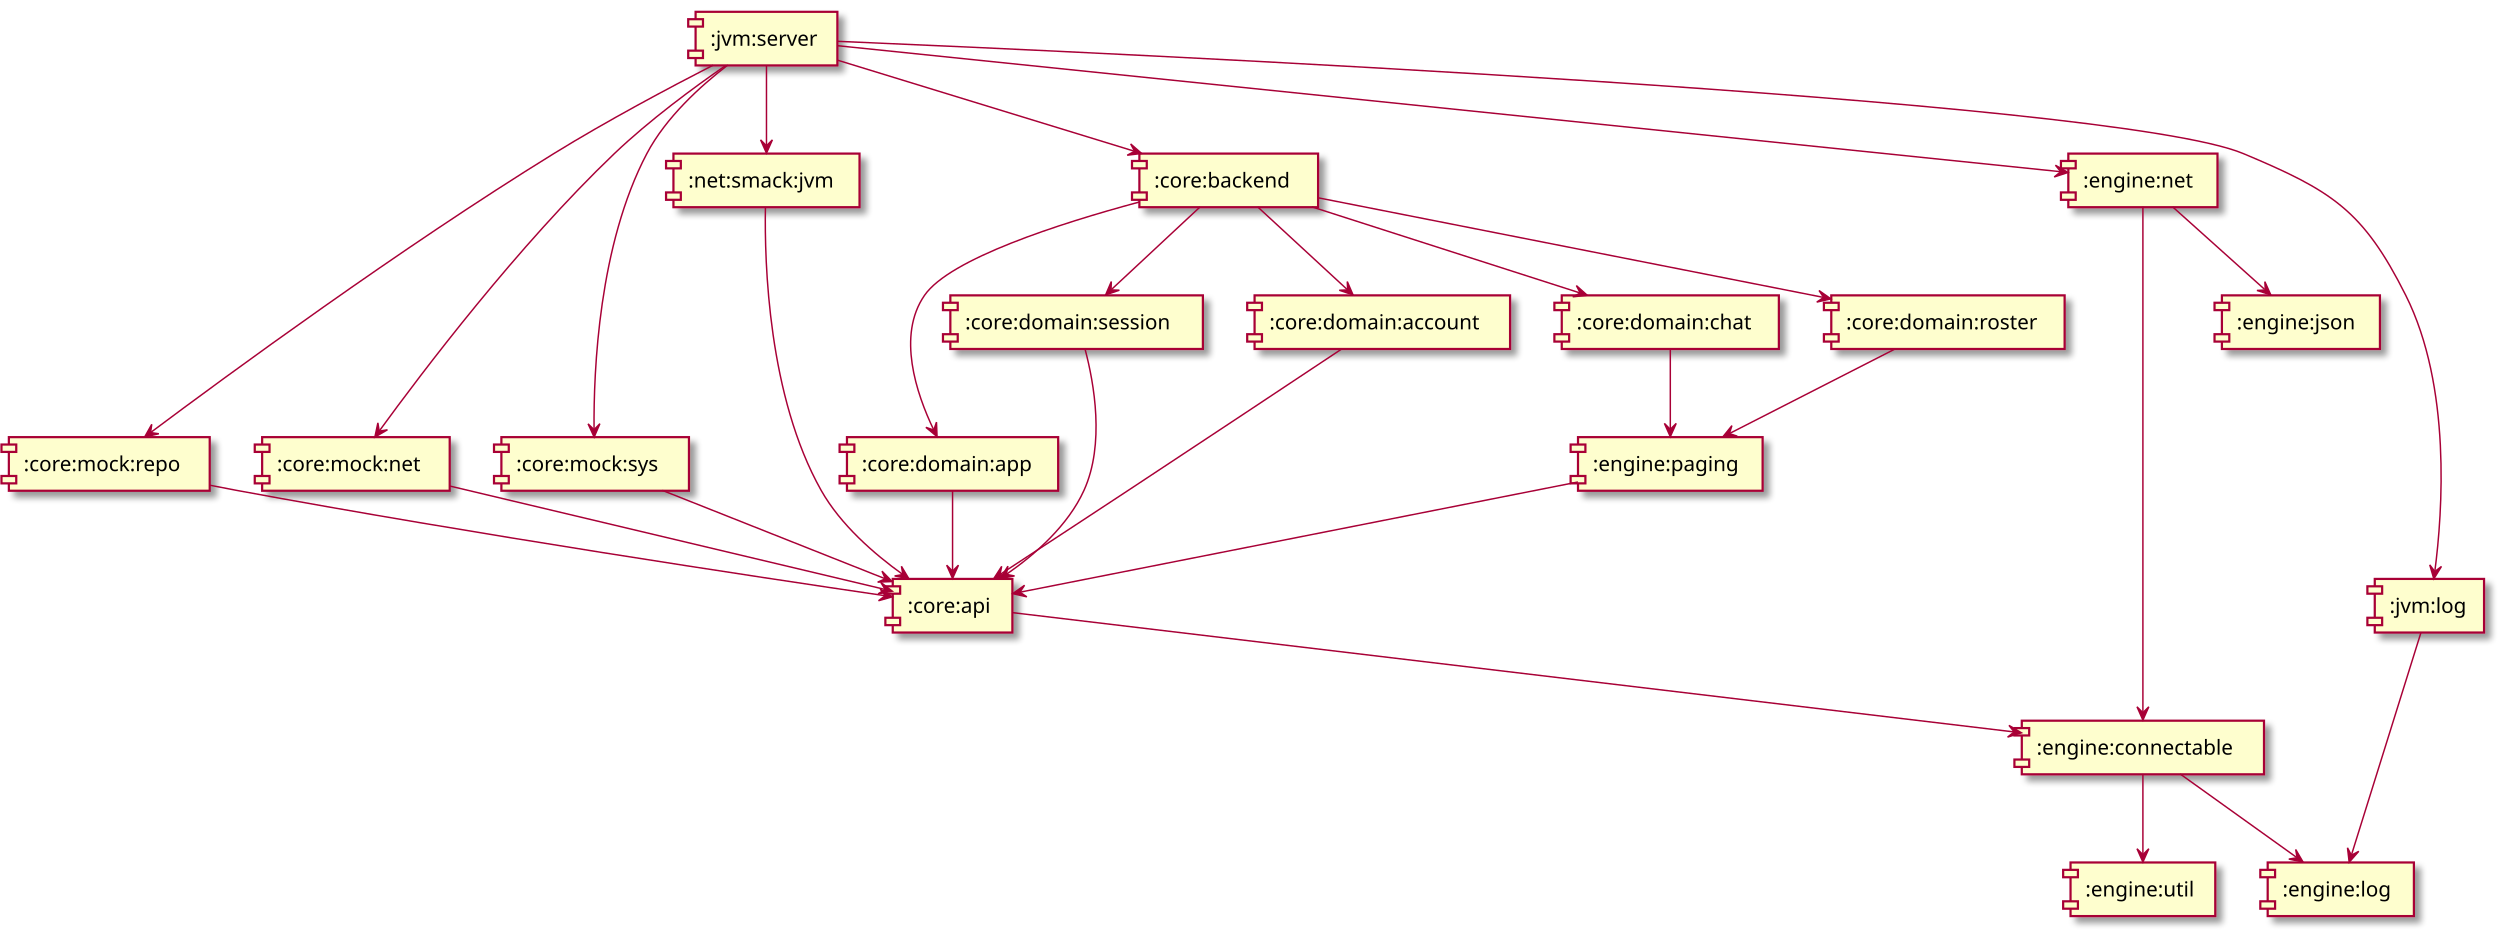
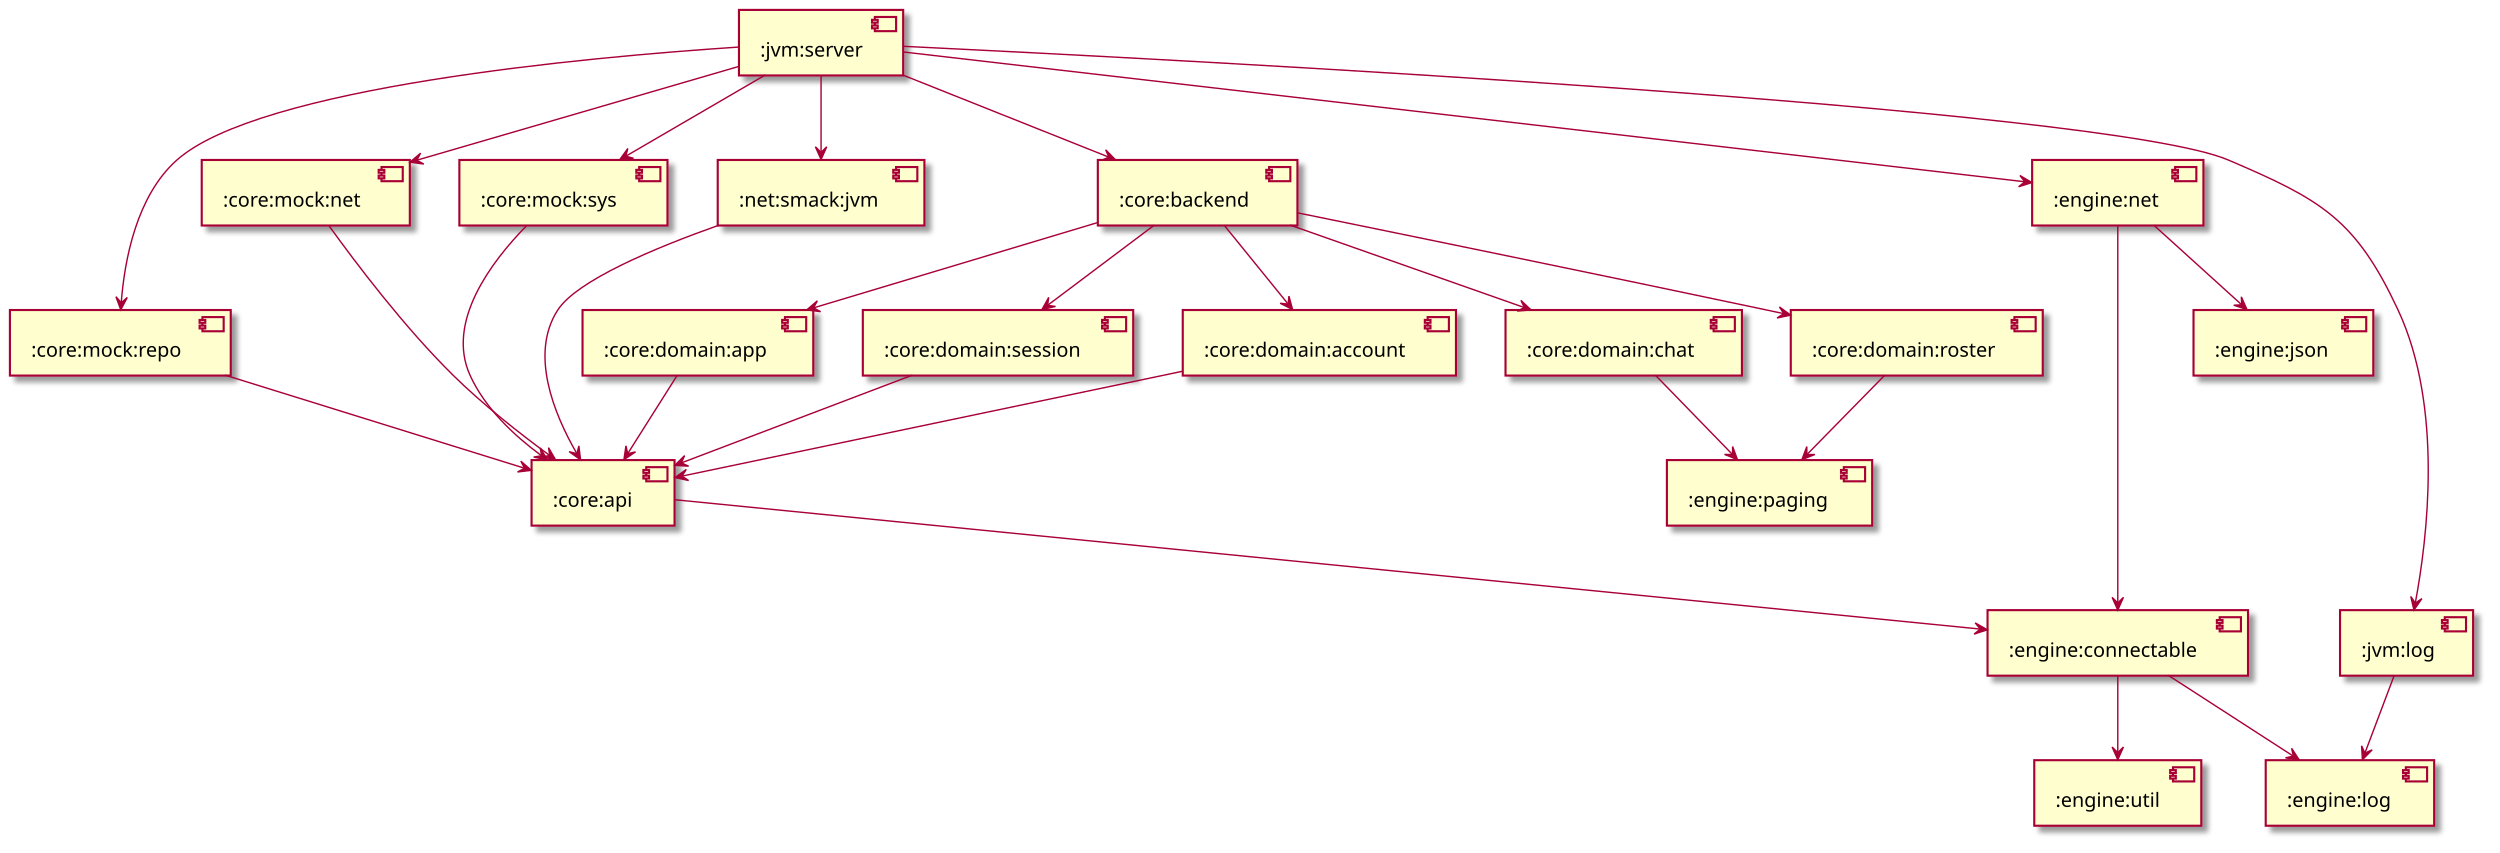
- <svg xmlns="http://www.w3.org/2000/svg" contentScriptType="application/ecmascript" contentStyleType="text/css" height="788.75px" preserveAspectRatio="none" style="width:2116px;height:788px;" version="1.1" viewBox="0 0 2116 788" width="2116.25px" zoomAndPan="magnify">
+ <svg xmlns="http://www.w3.org/2000/svg" contentScriptType="application/ecmascript" contentStyleType="text/css" height="602px" preserveAspectRatio="none" style="width:1766px;height:602px;" version="1.1" viewBox="0 0 1766 602" width="1766px" zoomAndPan="magnify">
  <defs>
-     <filter height="300%" id="fsig1dsdsa4xk" width="300%" x="-1" y="-1">
-       <feGaussianBlur result="blurOut" stdDeviation="2.5" />
+     <filter height="300%" id="f14r1qi95xvnui" width="300%" x="-1" y="-1">
+       <feGaussianBlur result="blurOut" stdDeviation="2.0" />
      <feColorMatrix in="blurOut" result="blurOut2" type="matrix" values="0 0 0 0 0 0 0 0 0 0 0 0 0 0 0 0 0 0 .4 0" />
-       <feOffset dx="5.0" dy="5.0" in="blurOut2" result="blurOut3" />
+       <feOffset dx="4.0" dy="4.0" in="blurOut2" result="blurOut3" />
      <feBlend in="SourceGraphic" in2="blurOut3" mode="normal" />
    </filter>
  </defs>
  <g>
-     <rect fill="#FEFECE" filter="url(#fsig1dsdsa4xk)" height="45.371" style="stroke: #A80036; stroke-width: 1.875;" width="170" x="7.5" y="370" />
-     <rect fill="#FEFECE" height="6.25" style="stroke: #A80036; stroke-width: 1.875;" width="12.5" x="1.25" y="376.25" />
-     <rect fill="#FEFECE" height="6.25" style="stroke: #A80036; stroke-width: 1.875;" width="12.5" x="1.25" y="402.871" />
-     <text fill="#000000" font-family="sans-serif" font-size="17.5" lengthAdjust="spacingAndGlyphs" textLength="145" x="20" y="398.744">:core:mock:repo</text>
-     <rect fill="#FEFECE" filter="url(#fsig1dsdsa4xk)" height="45.371" style="stroke: #A80036; stroke-width: 1.875;" width="101.25" x="755.625" y="490" />
-     <rect fill="#FEFECE" height="6.25" style="stroke: #A80036; stroke-width: 1.875;" width="12.5" x="749.375" y="496.25" />
-     <rect fill="#FEFECE" height="6.25" style="stroke: #A80036; stroke-width: 1.875;" width="12.5" x="749.375" y="522.871" />
-     <text fill="#000000" font-family="sans-serif" font-size="17.5" lengthAdjust="spacingAndGlyphs" textLength="76.25" x="768.125" y="518.744">:core:api</text>
-     <rect fill="#FEFECE" filter="url(#fsig1dsdsa4xk)" height="45.371" style="stroke: #A80036; stroke-width: 1.875;" width="158.75" x="221.875" y="370" />
-     <rect fill="#FEFECE" height="6.25" style="stroke: #A80036; stroke-width: 1.875;" width="12.5" x="215.625" y="376.25" />
-     <rect fill="#FEFECE" height="6.25" style="stroke: #A80036; stroke-width: 1.875;" width="12.5" x="215.625" y="402.871" />
-     <text fill="#000000" font-family="sans-serif" font-size="17.5" lengthAdjust="spacingAndGlyphs" textLength="133.75" x="234.375" y="398.744">:core:mock:net</text>
-     <rect fill="#FEFECE" filter="url(#fsig1dsdsa4xk)" height="45.371" style="stroke: #A80036; stroke-width: 1.875;" width="158.75" x="424.375" y="370" />
-     <rect fill="#FEFECE" height="6.25" style="stroke: #A80036; stroke-width: 1.875;" width="12.5" x="418.125" y="376.25" />
-     <rect fill="#FEFECE" height="6.25" style="stroke: #A80036; stroke-width: 1.875;" width="12.5" x="418.125" y="402.871" />
-     <text fill="#000000" font-family="sans-serif" font-size="17.5" lengthAdjust="spacingAndGlyphs" textLength="133.75" x="436.875" y="398.744">:core:mock:sys</text>
-     <rect fill="#FEFECE" filter="url(#fsig1dsdsa4xk)" height="45.371" style="stroke: #A80036; stroke-width: 1.875;" width="157.5" x="570" y="130" />
-     <rect fill="#FEFECE" height="6.25" style="stroke: #A80036; stroke-width: 1.875;" width="12.5" x="563.75" y="136.25" />
-     <rect fill="#FEFECE" height="6.25" style="stroke: #A80036; stroke-width: 1.875;" width="12.5" x="563.75" y="162.871" />
-     <text fill="#000000" font-family="sans-serif" font-size="17.5" lengthAdjust="spacingAndGlyphs" textLength="132.5" x="582.5" y="158.744">:net:smack:jvm</text>
-     <rect fill="#FEFECE" filter="url(#fsig1dsdsa4xk)" height="45.371" style="stroke: #A80036; stroke-width: 1.875;" width="151.25" x="964.375" y="130" />
-     <rect fill="#FEFECE" height="6.25" style="stroke: #A80036; stroke-width: 1.875;" width="12.5" x="958.125" y="136.25" />
-     <rect fill="#FEFECE" height="6.25" style="stroke: #A80036; stroke-width: 1.875;" width="12.5" x="958.125" y="162.871" />
-     <text fill="#000000" font-family="sans-serif" font-size="17.5" lengthAdjust="spacingAndGlyphs" textLength="126.25" x="976.875" y="158.744">:core:backend</text>
-     <rect fill="#FEFECE" filter="url(#fsig1dsdsa4xk)" height="45.371" style="stroke: #A80036; stroke-width: 1.875;" width="178.75" x="716.875" y="370" />
-     <rect fill="#FEFECE" height="6.25" style="stroke: #A80036; stroke-width: 1.875;" width="12.5" x="710.625" y="376.25" />
-     <rect fill="#FEFECE" height="6.25" style="stroke: #A80036; stroke-width: 1.875;" width="12.5" x="710.625" y="402.871" />
-     <text fill="#000000" font-family="sans-serif" font-size="17.5" lengthAdjust="spacingAndGlyphs" textLength="153.75" x="729.375" y="398.744">:core:domain:app</text>
-     <rect fill="#FEFECE" filter="url(#fsig1dsdsa4xk)" height="45.371" style="stroke: #A80036; stroke-width: 1.875;" width="213.75" x="804.375" y="250" />
-     <rect fill="#FEFECE" height="6.25" style="stroke: #A80036; stroke-width: 1.875;" width="12.5" x="798.125" y="256.25" />
-     <rect fill="#FEFECE" height="6.25" style="stroke: #A80036; stroke-width: 1.875;" width="12.5" x="798.125" y="282.871" />
-     <text fill="#000000" font-family="sans-serif" font-size="17.5" lengthAdjust="spacingAndGlyphs" textLength="188.75" x="816.875" y="278.744">:core:domain:session</text>
-     <rect fill="#FEFECE" filter="url(#fsig1dsdsa4xk)" height="45.371" style="stroke: #A80036; stroke-width: 1.875;" width="216.25" x="1061.875" y="250" />
-     <rect fill="#FEFECE" height="6.25" style="stroke: #A80036; stroke-width: 1.875;" width="12.5" x="1055.625" y="256.25" />
-     <rect fill="#FEFECE" height="6.25" style="stroke: #A80036; stroke-width: 1.875;" width="12.5" x="1055.625" y="282.871" />
-     <text fill="#000000" font-family="sans-serif" font-size="17.5" lengthAdjust="spacingAndGlyphs" textLength="191.25" x="1074.375" y="278.744">:core:domain:account</text>
-     <rect fill="#FEFECE" filter="url(#fsig1dsdsa4xk)" height="45.371" style="stroke: #A80036; stroke-width: 1.875;" width="183.75" x="1321.875" y="250" />
-     <rect fill="#FEFECE" height="6.25" style="stroke: #A80036; stroke-width: 1.875;" width="12.5" x="1315.625" y="256.25" />
-     <rect fill="#FEFECE" height="6.25" style="stroke: #A80036; stroke-width: 1.875;" width="12.5" x="1315.625" y="282.871" />
-     <text fill="#000000" font-family="sans-serif" font-size="17.5" lengthAdjust="spacingAndGlyphs" textLength="158.75" x="1334.375" y="278.744">:core:domain:chat</text>
-     <rect fill="#FEFECE" filter="url(#fsig1dsdsa4xk)" height="45.371" style="stroke: #A80036; stroke-width: 1.875;" width="197.5" x="1550" y="250" />
-     <rect fill="#FEFECE" height="6.25" style="stroke: #A80036; stroke-width: 1.875;" width="12.5" x="1543.75" y="256.25" />
-     <rect fill="#FEFECE" height="6.25" style="stroke: #A80036; stroke-width: 1.875;" width="12.5" x="1543.75" y="282.871" />
-     <text fill="#000000" font-family="sans-serif" font-size="17.5" lengthAdjust="spacingAndGlyphs" textLength="172.5" x="1562.5" y="278.744">:core:domain:roster</text>
-     <rect fill="#FEFECE" filter="url(#fsig1dsdsa4xk)" height="45.371" style="stroke: #A80036; stroke-width: 1.875;" width="126.25" x="1750.625" y="130" />
-     <rect fill="#FEFECE" height="6.25" style="stroke: #A80036; stroke-width: 1.875;" width="12.5" x="1744.375" y="136.25" />
-     <rect fill="#FEFECE" height="6.25" style="stroke: #A80036; stroke-width: 1.875;" width="12.5" x="1744.375" y="162.871" />
-     <text fill="#000000" font-family="sans-serif" font-size="17.5" lengthAdjust="spacingAndGlyphs" textLength="101.25" x="1763.125" y="158.744">:engine:net</text>
-     <rect fill="#FEFECE" filter="url(#fsig1dsdsa4xk)" height="45.371" style="stroke: #A80036; stroke-width: 1.875;" width="205" x="1711.25" y="610" />
-     <rect fill="#FEFECE" height="6.25" style="stroke: #A80036; stroke-width: 1.875;" width="12.5" x="1705" y="616.25" />
-     <rect fill="#FEFECE" height="6.25" style="stroke: #A80036; stroke-width: 1.875;" width="12.5" x="1705" y="642.871" />
-     <text fill="#000000" font-family="sans-serif" font-size="17.5" lengthAdjust="spacingAndGlyphs" textLength="180" x="1723.75" y="638.744">:engine:connectable</text>
-     <rect fill="#FEFECE" filter="url(#fsig1dsdsa4xk)" height="45.371" style="stroke: #A80036; stroke-width: 1.875;" width="133.75" x="1880.625" y="250" />
-     <rect fill="#FEFECE" height="6.25" style="stroke: #A80036; stroke-width: 1.875;" width="12.5" x="1874.375" y="256.25" />
-     <rect fill="#FEFECE" height="6.25" style="stroke: #A80036; stroke-width: 1.875;" width="12.5" x="1874.375" y="282.871" />
-     <text fill="#000000" font-family="sans-serif" font-size="17.5" lengthAdjust="spacingAndGlyphs" textLength="108.75" x="1893.125" y="278.744">:engine:json</text>
-     <rect fill="#FEFECE" filter="url(#fsig1dsdsa4xk)" height="45.371" style="stroke: #A80036; stroke-width: 1.875;" width="92.5" x="2010" y="490" />
-     <rect fill="#FEFECE" height="6.25" style="stroke: #A80036; stroke-width: 1.875;" width="12.5" x="2003.75" y="496.25" />
-     <rect fill="#FEFECE" height="6.25" style="stroke: #A80036; stroke-width: 1.875;" width="12.5" x="2003.75" y="522.871" />
-     <text fill="#000000" font-family="sans-serif" font-size="17.5" lengthAdjust="spacingAndGlyphs" textLength="67.5" x="2022.5" y="518.744">:jvm:log</text>
-     <rect fill="#FEFECE" filter="url(#fsig1dsdsa4xk)" height="45.371" style="stroke: #A80036; stroke-width: 1.875;" width="123.75" x="1919.375" y="730" />
-     <rect fill="#FEFECE" height="6.25" style="stroke: #A80036; stroke-width: 1.875;" width="12.5" x="1913.125" y="736.25" />
-     <rect fill="#FEFECE" height="6.25" style="stroke: #A80036; stroke-width: 1.875;" width="12.5" x="1913.125" y="762.871" />
-     <text fill="#000000" font-family="sans-serif" font-size="17.5" lengthAdjust="spacingAndGlyphs" textLength="98.75" x="1931.875" y="758.744">:engine:log</text>
-     <rect fill="#FEFECE" filter="url(#fsig1dsdsa4xk)" height="45.371" style="stroke: #A80036; stroke-width: 1.875;" width="122.5" x="1752.5" y="730" />
-     <rect fill="#FEFECE" height="6.25" style="stroke: #A80036; stroke-width: 1.875;" width="12.5" x="1746.25" y="736.25" />
-     <rect fill="#FEFECE" height="6.25" style="stroke: #A80036; stroke-width: 1.875;" width="12.5" x="1746.25" y="762.871" />
-     <text fill="#000000" font-family="sans-serif" font-size="17.5" lengthAdjust="spacingAndGlyphs" textLength="97.5" x="1765" y="758.744">:engine:util</text>
-     <rect fill="#FEFECE" filter="url(#fsig1dsdsa4xk)" height="45.371" style="stroke: #A80036; stroke-width: 1.875;" width="156.25" x="1335.625" y="370" />
-     <rect fill="#FEFECE" height="6.25" style="stroke: #A80036; stroke-width: 1.875;" width="12.5" x="1329.375" y="376.25" />
-     <rect fill="#FEFECE" height="6.25" style="stroke: #A80036; stroke-width: 1.875;" width="12.5" x="1329.375" y="402.871" />
-     <text fill="#000000" font-family="sans-serif" font-size="17.5" lengthAdjust="spacingAndGlyphs" textLength="131.25" x="1348.125" y="398.744">:engine:paging</text>
-     <rect fill="#FEFECE" filter="url(#fsig1dsdsa4xk)" height="45.371" style="stroke: #A80036; stroke-width: 1.875;" width="120" x="588.75" y="10" />
-     <rect fill="#FEFECE" height="6.25" style="stroke: #A80036; stroke-width: 1.875;" width="12.5" x="582.5" y="16.25" />
-     <rect fill="#FEFECE" height="6.25" style="stroke: #A80036; stroke-width: 1.875;" width="12.5" x="582.5" y="42.871" />
-     <text fill="#000000" font-family="sans-serif" font-size="17.5" lengthAdjust="spacingAndGlyphs" textLength="95" x="601.25" y="38.744">:jvm:server</text>
-     <path d="M177.513,410.677 C185.108,412.185 192.688,413.647 200,415 C401.19,452.212 641.465,488.429 749.138,504.227 " fill="none" id=":core:mock:repo-&gt;:core:api" style="stroke: #A80036; stroke-width: 1.25;" />
-     <polygon fill="#A80036" points="755.413,505.147,745.007,498.568,749.229,504.241,743.557,508.463,755.413,505.147" style="stroke: #A80036; stroke-width: 1.25;" />
-     <path d="M380.712,411.382 C483.11,435.714 658.664,477.43 748.939,498.882 " fill="none" id=":core:mock:net-&gt;:core:api" style="stroke: #A80036; stroke-width: 1.25;" />
-     <polygon fill="#A80036" points="755.289,500.39,745.5,492.925,749.208,498.945,743.188,502.654,755.289,500.39" style="stroke: #A80036; stroke-width: 1.25;" />
-     <path d="M560.648,415.071 C614.536,436.448 695.029,468.379 749.024,489.799 " fill="none" id=":core:mock:sys-&gt;:core:api" style="stroke: #A80036; stroke-width: 1.25;" />
-     <polygon fill="#A80036" points="755.146,492.227,746.533,483.431,749.337,489.923,742.845,492.727,755.146,492.227" style="stroke: #A80036; stroke-width: 1.25;" />
-     <path d="M647.861,175.244 C646.997,222.938 650.275,335.564 695,415 C711.399,444.127 739.881,468.84 763.919,486.098 " fill="none" id=":net:smack:jvm-&gt;:core:api" style="stroke: #A80036; stroke-width: 1.25;" />
-     <polygon fill="#A80036" points="769.29,489.884,762.976,479.315,764.182,486.283,757.214,487.488,769.29,489.884" style="stroke: #A80036; stroke-width: 1.25;" />
-     <path d="M964.148,171.026 C896.136,189.353 803.859,219.074 782.5,250 C759.116,283.858 775.459,332.846 790.213,363.665 " fill="none" id=":core:backend-&gt;:core:domain:app" style="stroke: #A80036; stroke-width: 1.25;" />
-     <polygon fill="#A80036" points="793.13,369.576,792.635,357.275,790.364,363.972,783.668,361.701,793.13,369.576" style="stroke: #A80036; stroke-width: 1.25;" />
-     <path d="M1015.783,175.071 C994.519,194.891 963.52,223.782 940.801,244.957 " fill="none" id=":core:backend-&gt;:core:domain:session" style="stroke: #A80036; stroke-width: 1.25;" />
-     <polygon fill="#A80036" points="935.796,249.622,947.435,245.609,940.368,245.361,940.617,238.294,935.796,249.622" style="stroke: #A80036; stroke-width: 1.25;" />
-     <path d="M1064.452,175.071 C1085.923,194.891 1117.222,223.782 1140.162,244.957 " fill="none" id=":core:backend-&gt;:core:domain:account" style="stroke: #A80036; stroke-width: 1.25;" />
-     <polygon fill="#A80036" points="1145.216,249.622,1140.341,238.317,1140.623,245.383,1133.558,245.665,1145.216,249.622" style="stroke: #A80036; stroke-width: 1.25;" />
-     <path d="M1110.3,175.071 C1174.929,195.822 1270.533,226.517 1337.1,247.89 " fill="none" id=":core:backend-&gt;:core:domain:chat" style="stroke: #A80036; stroke-width: 1.25;" />
-     <polygon fill="#A80036" points="1343.449,249.928,1334.266,241.728,1337.498,248.018,1331.209,251.25,1343.449,249.928" style="stroke: #A80036; stroke-width: 1.25;" />
-     <path d="M1115.868,167.456 C1223.581,188.689 1421.268,227.657 1543.223,251.698 " fill="none" id=":core:backend-&gt;:core:domain:roster" style="stroke: #A80036; stroke-width: 1.25;" />
-     <polygon fill="#A80036" points="1549.695,252.974,1539.624,245.892,1543.563,251.765,1537.69,255.704,1549.695,252.974" style="stroke: #A80036; stroke-width: 1.25;" />
-     <path d="M1813.75,175.008 C1813.75,253.406 1813.75,514.506 1813.75,602.93 " fill="none" id=":engine:net-&gt;:engine:connectable" style="stroke: #A80036; stroke-width: 1.25;" />
-     <polygon fill="#A80036" points="1813.75,609.482,1818.75,598.232,1813.75,603.232,1808.75,598.232,1813.75,609.482" style="stroke: #A80036; stroke-width: 1.25;" />
-     <path d="M1838.907,175.071 C1860.998,194.891 1893.199,223.782 1916.801,244.957 " fill="none" id=":engine:net-&gt;:engine:json" style="stroke: #A80036; stroke-width: 1.25;" />
-     <polygon fill="#A80036" points="1922.001,249.622,1916.966,238.388,1917.349,245.448,1910.288,245.831,1922.001,249.622" style="stroke: #A80036; stroke-width: 1.25;" />
-     <path d="M2049.194,535.079 C2035.514,578.855 2005.403,675.21 1990.284,723.589 " fill="none" id=":jvm:log-&gt;:engine:log" style="stroke: #A80036; stroke-width: 1.25;" />
-     <polygon fill="#A80036" points="1988.342,729.807,1996.47,720.56,1990.206,723.841,1986.925,717.577,1988.342,729.807" style="stroke: #A80036; stroke-width: 1.25;" />
-     <path d="M856.903,518.533 C1012.882,537.111 1488.42,593.751 1704.654,619.506 " fill="none" id=":core:api-&gt;:engine:connectable" style="stroke: #A80036; stroke-width: 1.25;" />
-     <polygon fill="#A80036" points="1710.975,620.259,1700.396,613.963,1704.769,619.52,1699.213,623.893,1710.975,620.259" style="stroke: #A80036; stroke-width: 1.25;" />
-     <path d="M1813.75,655.071 C1813.75,674.391 1813.75,702.331 1813.75,723.341 " fill="none" id=":engine:connectable-&gt;:engine:util" style="stroke: #A80036; stroke-width: 1.25;" />
-     <polygon fill="#A80036" points="1813.75,729.622,1818.75,718.372,1813.75,723.372,1808.75,718.372,1813.75,729.622" style="stroke: #A80036; stroke-width: 1.25;" />
-     <path d="M1845.255,655.071 C1873.269,675.14 1914.266,704.512 1943.918,725.754 " fill="none" id=":engine:connectable-&gt;:engine:log" style="stroke: #A80036; stroke-width: 1.25;" />
-     <polygon fill="#A80036" points="1949.316,729.622,1943.083,719.006,1944.236,725.982,1937.259,727.135,1949.316,729.622" style="stroke: #A80036; stroke-width: 1.25;" />
-     <path d="M806.25,415.071 C806.25,434.391 806.25,462.331 806.25,483.341 " fill="none" id=":core:domain:app-&gt;:core:api" style="stroke: #A80036; stroke-width: 1.25;" />
-     <polygon fill="#A80036" points="806.25,489.622,811.25,478.372,806.25,483.372,801.25,478.372,806.25,489.622" style="stroke: #A80036; stroke-width: 1.25;" />
-     <path d="M918.373,295.42 C926.115,324.622 935.187,375.981 917.5,415 C903.995,444.793 876.39,469.075 852.059,485.954 " fill="none" id=":core:domain:session-&gt;:core:api" style="stroke: #A80036; stroke-width: 1.25;" />
-     <polygon fill="#A80036" points="846.602,489.656,858.718,487.478,851.774,486.148,853.104,479.203,846.602,489.656" style="stroke: #A80036; stroke-width: 1.25;" />
-     <path d="M1136.149,295.013 C1093.822,323.145 1019.123,372.735 955,415 C918.351,439.156 876.538,466.548 846.596,486.134 " fill="none" id=":core:domain:account-&gt;:core:api" style="stroke: #A80036; stroke-width: 1.25;" />
-     <polygon fill="#A80036" points="841.147,489.698,853.299,487.724,846.378,486.277,847.825,479.356,841.147,489.698" style="stroke: #A80036; stroke-width: 1.25;" />
-     <path d="M1413.75,295.071 C1413.75,314.391 1413.75,342.331 1413.75,363.341 " fill="none" id=":core:domain:chat-&gt;:engine:paging" style="stroke: #A80036; stroke-width: 1.25;" />
-     <polygon fill="#A80036" points="1413.75,369.622,1418.75,358.372,1413.75,363.372,1408.75,358.372,1413.75,369.622" style="stroke: #A80036; stroke-width: 1.25;" />
-     <path d="M1604.548,295.071 C1564.63,315.455 1505.92,345.435 1464.183,366.747 " fill="none" id=":core:domain:roster-&gt;:engine:paging" style="stroke: #A80036; stroke-width: 1.25;" />
-     <polygon fill="#A80036" points="1458.152,369.827,1470.446,369.163,1463.719,366.984,1465.898,360.257,1458.152,369.827" style="stroke: #A80036; stroke-width: 1.25;" />
-     <path d="M1335.574,407.942 C1211.621,432.427 972.856,479.59 863.493,501.193 " fill="none" id=":engine:paging-&gt;:core:api" style="stroke: #A80036; stroke-width: 1.25;" />
-     <polygon fill="#A80036" points="857.113,502.453,869.119,505.178,863.245,501.242,867.181,495.368,857.113,502.453" style="stroke: #A80036; stroke-width: 1.25;" />
-     <path d="M603.574,55.171 C566.682,74.11 513.515,102.382 468.75,130 C339.195,209.93 193.368,316.827 127.78,365.871 " fill="none" id=":jvm:server-&gt;:core:mock:repo" style="stroke: #A80036; stroke-width: 1.25;" />
-     <polygon fill="#A80036" points="122.441,369.868,134.444,367.129,127.444,366.123,128.45,359.124,122.441,369.868" style="stroke: #A80036; stroke-width: 1.25;" />
-     <path d="M614.267,55.379 C587.325,73.998 549.613,101.736 520,130 C438.433,207.852 357.398,314.807 321.071,364.73 " fill="none" id=":jvm:server-&gt;:core:mock:net" style="stroke: #A80036; stroke-width: 1.25;" />
-     <polygon fill="#A80036" points="317.281,369.956,327.933,363.785,320.95,364.896,319.839,357.913,317.281,369.956" style="stroke: #A80036; stroke-width: 1.25;" />
-     <path d="M616.003,55.043 C593.033,72.694 563.646,99.339 547.5,130 C506.913,207.072 502.379,312.998 502.808,363.475 " fill="none" id=":jvm:server-&gt;:core:mock:sys" style="stroke: #A80036; stroke-width: 1.25;" />
-     <polygon fill="#A80036" points="502.892,369.931,507.744,358.616,502.81,363.681,497.745,358.748,502.892,369.931" style="stroke: #A80036; stroke-width: 1.25;" />
-     <path d="M648.75,55.071 C648.75,74.391 648.75,102.331 648.75,123.341 " fill="none" id=":jvm:server-&gt;:net:smack:jvm" style="stroke: #A80036; stroke-width: 1.25;" />
-     <polygon fill="#A80036" points="648.75,129.622,653.75,118.372,648.75,123.372,643.75,118.372,648.75,129.622" style="stroke: #A80036; stroke-width: 1.25;" />
-     <path d="M709.025,50.987 C776.368,71.642 885.684,105.17 960.107,127.996 " fill="none" id=":jvm:server-&gt;:core:backend" style="stroke: #A80036; stroke-width: 1.25;" />
-     <polygon fill="#A80036" points="966.299,129.895,957.01,121.816,960.324,128.063,954.078,131.377,966.299,129.895" style="stroke: #A80036; stroke-width: 1.25;" />
-     <path d="M708.932,38.699 C906.211,59.02 1532.747,123.555 1743.674,145.282 " fill="none" id=":jvm:server-&gt;:engine:net" style="stroke: #A80036; stroke-width: 1.25;" />
-     <polygon fill="#A80036" points="1750.397,145.974,1739.719,139.848,1744.18,145.334,1738.694,149.795,1750.397,145.974" style="stroke: #A80036; stroke-width: 1.25;" />
-     <path d="M709.007,34.974 C943.591,44.909 1788.31,83.607 1898.75,130 C1973.531,161.414 1999.903,177.488 2036.25,250 C2074.864,327.034 2067.45,432.977 2060.86,483.467 " fill="none" id=":jvm:server-&gt;:jvm:log" style="stroke: #A80036; stroke-width: 1.25;" />
-     <polygon fill="#A80036" points="2059.982,489.924,2066.453,479.451,2060.824,483.731,2056.544,478.103,2059.982,489.924" style="stroke: #A80036; stroke-width: 1.25;" />
+     <rect fill="#FEFECE" filter="url(#f14r1qi95xvnui)" height="46.297" style="stroke: #A80036; stroke-width: 1.5;" width="156" x="7" y="219" />
+     <rect fill="#FEFECE" height="10" style="stroke: #A80036; stroke-width: 1.5;" width="15" x="143" y="224" />
+     <rect fill="#FEFECE" height="2" style="stroke: #A80036; stroke-width: 1.5;" width="4" x="141" y="226" />
+     <rect fill="#FEFECE" height="2" style="stroke: #A80036; stroke-width: 1.5;" width="4" x="141" y="230" />
+     <text fill="#000000" font-family="sans-serif" font-size="14" lengthAdjust="spacingAndGlyphs" textLength="116" x="22" y="251.995">:core:mock:repo</text>
+     <rect fill="#FEFECE" filter="url(#f14r1qi95xvnui)" height="46.297" style="stroke: #A80036; stroke-width: 1.5;" width="101" x="375.5" y="325" />
+     <rect fill="#FEFECE" height="10" style="stroke: #A80036; stroke-width: 1.5;" width="15" x="456.5" y="330" />
+     <rect fill="#FEFECE" height="2" style="stroke: #A80036; stroke-width: 1.5;" width="4" x="454.5" y="332" />
+     <rect fill="#FEFECE" height="2" style="stroke: #A80036; stroke-width: 1.5;" width="4" x="454.5" y="336" />
+     <text fill="#000000" font-family="sans-serif" font-size="14" lengthAdjust="spacingAndGlyphs" textLength="61" x="390.5" y="357.995">:core:api</text>
+     <rect fill="#FEFECE" filter="url(#f14r1qi95xvnui)" height="46.297" style="stroke: #A80036; stroke-width: 1.5;" width="147" x="142.5" y="113" />
+     <rect fill="#FEFECE" height="10" style="stroke: #A80036; stroke-width: 1.5;" width="15" x="269.5" y="118" />
+     <rect fill="#FEFECE" height="2" style="stroke: #A80036; stroke-width: 1.5;" width="4" x="267.5" y="120" />
+     <rect fill="#FEFECE" height="2" style="stroke: #A80036; stroke-width: 1.5;" width="4" x="267.5" y="124" />
+     <text fill="#000000" font-family="sans-serif" font-size="14" lengthAdjust="spacingAndGlyphs" textLength="107" x="157.5" y="145.995">:core:mock:net</text>
+     <rect fill="#FEFECE" filter="url(#f14r1qi95xvnui)" height="46.297" style="stroke: #A80036; stroke-width: 1.5;" width="147" x="324.5" y="113" />
+     <rect fill="#FEFECE" height="10" style="stroke: #A80036; stroke-width: 1.5;" width="15" x="451.5" y="118" />
+     <rect fill="#FEFECE" height="2" style="stroke: #A80036; stroke-width: 1.5;" width="4" x="449.5" y="120" />
+     <rect fill="#FEFECE" height="2" style="stroke: #A80036; stroke-width: 1.5;" width="4" x="449.5" y="124" />
+     <text fill="#000000" font-family="sans-serif" font-size="14" lengthAdjust="spacingAndGlyphs" textLength="107" x="339.5" y="145.995">:core:mock:sys</text>
+     <rect fill="#FEFECE" filter="url(#f14r1qi95xvnui)" height="46.297" style="stroke: #A80036; stroke-width: 1.5;" width="146" x="507" y="113" />
+     <rect fill="#FEFECE" height="10" style="stroke: #A80036; stroke-width: 1.5;" width="15" x="633" y="118" />
+     <rect fill="#FEFECE" height="2" style="stroke: #A80036; stroke-width: 1.5;" width="4" x="631" y="120" />
+     <rect fill="#FEFECE" height="2" style="stroke: #A80036; stroke-width: 1.5;" width="4" x="631" y="124" />
+     <text fill="#000000" font-family="sans-serif" font-size="14" lengthAdjust="spacingAndGlyphs" textLength="106" x="522" y="145.995">:net:smack:jvm</text>
+     <rect fill="#FEFECE" filter="url(#f14r1qi95xvnui)" height="46.297" style="stroke: #A80036; stroke-width: 1.5;" width="141" x="775.5" y="113" />
+     <rect fill="#FEFECE" height="10" style="stroke: #A80036; stroke-width: 1.5;" width="15" x="896.5" y="118" />
+     <rect fill="#FEFECE" height="2" style="stroke: #A80036; stroke-width: 1.5;" width="4" x="894.5" y="120" />
+     <rect fill="#FEFECE" height="2" style="stroke: #A80036; stroke-width: 1.5;" width="4" x="894.5" y="124" />
+     <text fill="#000000" font-family="sans-serif" font-size="14" lengthAdjust="spacingAndGlyphs" textLength="101" x="790.5" y="145.995">:core:backend</text>
+     <rect fill="#FEFECE" filter="url(#f14r1qi95xvnui)" height="46.297" style="stroke: #A80036; stroke-width: 1.5;" width="163" x="411.5" y="219" />
+     <rect fill="#FEFECE" height="10" style="stroke: #A80036; stroke-width: 1.5;" width="15" x="554.5" y="224" />
+     <rect fill="#FEFECE" height="2" style="stroke: #A80036; stroke-width: 1.5;" width="4" x="552.5" y="226" />
+     <rect fill="#FEFECE" height="2" style="stroke: #A80036; stroke-width: 1.5;" width="4" x="552.5" y="230" />
+     <text fill="#000000" font-family="sans-serif" font-size="14" lengthAdjust="spacingAndGlyphs" textLength="123" x="426.5" y="251.995">:core:domain:app</text>
+     <rect fill="#FEFECE" filter="url(#f14r1qi95xvnui)" height="46.297" style="stroke: #A80036; stroke-width: 1.5;" width="191" x="609.5" y="219" />
+     <rect fill="#FEFECE" height="10" style="stroke: #A80036; stroke-width: 1.5;" width="15" x="780.5" y="224" />
+     <rect fill="#FEFECE" height="2" style="stroke: #A80036; stroke-width: 1.5;" width="4" x="778.5" y="226" />
+     <rect fill="#FEFECE" height="2" style="stroke: #A80036; stroke-width: 1.5;" width="4" x="778.5" y="230" />
+     <text fill="#000000" font-family="sans-serif" font-size="14" lengthAdjust="spacingAndGlyphs" textLength="151" x="624.5" y="251.995">:core:domain:session</text>
+     <rect fill="#FEFECE" filter="url(#f14r1qi95xvnui)" height="46.297" style="stroke: #A80036; stroke-width: 1.5;" width="193" x="835.5" y="219" />
+     <rect fill="#FEFECE" height="10" style="stroke: #A80036; stroke-width: 1.5;" width="15" x="1008.5" y="224" />
+     <rect fill="#FEFECE" height="2" style="stroke: #A80036; stroke-width: 1.5;" width="4" x="1006.5" y="226" />
+     <rect fill="#FEFECE" height="2" style="stroke: #A80036; stroke-width: 1.5;" width="4" x="1006.5" y="230" />
+     <text fill="#000000" font-family="sans-serif" font-size="14" lengthAdjust="spacingAndGlyphs" textLength="153" x="850.5" y="251.995">:core:domain:account</text>
+     <rect fill="#FEFECE" filter="url(#f14r1qi95xvnui)" height="46.297" style="stroke: #A80036; stroke-width: 1.5;" width="167" x="1063.5" y="219" />
+     <rect fill="#FEFECE" height="10" style="stroke: #A80036; stroke-width: 1.5;" width="15" x="1210.5" y="224" />
+     <rect fill="#FEFECE" height="2" style="stroke: #A80036; stroke-width: 1.5;" width="4" x="1208.5" y="226" />
+     <rect fill="#FEFECE" height="2" style="stroke: #A80036; stroke-width: 1.5;" width="4" x="1208.5" y="230" />
+     <text fill="#000000" font-family="sans-serif" font-size="14" lengthAdjust="spacingAndGlyphs" textLength="127" x="1078.5" y="251.995">:core:domain:chat</text>
+     <rect fill="#FEFECE" filter="url(#f14r1qi95xvnui)" height="46.297" style="stroke: #A80036; stroke-width: 1.5;" width="178" x="1265" y="219" />
+     <rect fill="#FEFECE" height="10" style="stroke: #A80036; stroke-width: 1.5;" width="15" x="1423" y="224" />
+     <rect fill="#FEFECE" height="2" style="stroke: #A80036; stroke-width: 1.5;" width="4" x="1421" y="226" />
+     <rect fill="#FEFECE" height="2" style="stroke: #A80036; stroke-width: 1.5;" width="4" x="1421" y="230" />
+     <text fill="#000000" font-family="sans-serif" font-size="14" lengthAdjust="spacingAndGlyphs" textLength="138" x="1280" y="251.995">:core:domain:roster</text>
+     <rect fill="#FEFECE" filter="url(#f14r1qi95xvnui)" height="46.297" style="stroke: #A80036; stroke-width: 1.5;" width="121" x="1435.5" y="113" />
+     <rect fill="#FEFECE" height="10" style="stroke: #A80036; stroke-width: 1.5;" width="15" x="1536.5" y="118" />
+     <rect fill="#FEFECE" height="2" style="stroke: #A80036; stroke-width: 1.5;" width="4" x="1534.5" y="120" />
+     <rect fill="#FEFECE" height="2" style="stroke: #A80036; stroke-width: 1.5;" width="4" x="1534.5" y="124" />
+     <text fill="#000000" font-family="sans-serif" font-size="14" lengthAdjust="spacingAndGlyphs" textLength="81" x="1450.5" y="145.995">:engine:net</text>
+     <rect fill="#FEFECE" filter="url(#f14r1qi95xvnui)" height="46.297" style="stroke: #A80036; stroke-width: 1.5;" width="184" x="1404" y="431" />
+     <rect fill="#FEFECE" height="10" style="stroke: #A80036; stroke-width: 1.5;" width="15" x="1568" y="436" />
+     <rect fill="#FEFECE" height="2" style="stroke: #A80036; stroke-width: 1.5;" width="4" x="1566" y="438" />
+     <rect fill="#FEFECE" height="2" style="stroke: #A80036; stroke-width: 1.5;" width="4" x="1566" y="442" />
+     <text fill="#000000" font-family="sans-serif" font-size="14" lengthAdjust="spacingAndGlyphs" textLength="144" x="1419" y="463.995">:engine:connectable</text>
+     <rect fill="#FEFECE" filter="url(#f14r1qi95xvnui)" height="46.297" style="stroke: #A80036; stroke-width: 1.5;" width="127" x="1549.5" y="219" />
+     <rect fill="#FEFECE" height="10" style="stroke: #A80036; stroke-width: 1.5;" width="15" x="1656.5" y="224" />
+     <rect fill="#FEFECE" height="2" style="stroke: #A80036; stroke-width: 1.5;" width="4" x="1654.5" y="226" />
+     <rect fill="#FEFECE" height="2" style="stroke: #A80036; stroke-width: 1.5;" width="4" x="1654.5" y="230" />
+     <text fill="#000000" font-family="sans-serif" font-size="14" lengthAdjust="spacingAndGlyphs" textLength="87" x="1564.5" y="251.995">:engine:json</text>
+     <rect fill="#FEFECE" filter="url(#f14r1qi95xvnui)" height="46.297" style="stroke: #A80036; stroke-width: 1.5;" width="94" x="1653" y="431" />
+     <rect fill="#FEFECE" height="10" style="stroke: #A80036; stroke-width: 1.5;" width="15" x="1727" y="436" />
+     <rect fill="#FEFECE" height="2" style="stroke: #A80036; stroke-width: 1.5;" width="4" x="1725" y="438" />
+     <rect fill="#FEFECE" height="2" style="stroke: #A80036; stroke-width: 1.5;" width="4" x="1725" y="442" />
+     <text fill="#000000" font-family="sans-serif" font-size="14" lengthAdjust="spacingAndGlyphs" textLength="54" x="1668" y="463.995">:jvm:log</text>
+     <rect fill="#FEFECE" filter="url(#f14r1qi95xvnui)" height="46.297" style="stroke: #A80036; stroke-width: 1.5;" width="119" x="1600.5" y="537" />
+     <rect fill="#FEFECE" height="10" style="stroke: #A80036; stroke-width: 1.5;" width="15" x="1699.5" y="542" />
+     <rect fill="#FEFECE" height="2" style="stroke: #A80036; stroke-width: 1.5;" width="4" x="1697.5" y="544" />
+     <rect fill="#FEFECE" height="2" style="stroke: #A80036; stroke-width: 1.5;" width="4" x="1697.5" y="548" />
+     <text fill="#000000" font-family="sans-serif" font-size="14" lengthAdjust="spacingAndGlyphs" textLength="79" x="1615.5" y="569.995">:engine:log</text>
+     <rect fill="#FEFECE" filter="url(#f14r1qi95xvnui)" height="46.297" style="stroke: #A80036; stroke-width: 1.5;" width="118" x="1437" y="537" />
+     <rect fill="#FEFECE" height="10" style="stroke: #A80036; stroke-width: 1.5;" width="15" x="1535" y="542" />
+     <rect fill="#FEFECE" height="2" style="stroke: #A80036; stroke-width: 1.5;" width="4" x="1533" y="544" />
+     <rect fill="#FEFECE" height="2" style="stroke: #A80036; stroke-width: 1.5;" width="4" x="1533" y="548" />
+     <text fill="#000000" font-family="sans-serif" font-size="14" lengthAdjust="spacingAndGlyphs" textLength="78" x="1452" y="569.995">:engine:util</text>
+     <rect fill="#FEFECE" filter="url(#f14r1qi95xvnui)" height="46.297" style="stroke: #A80036; stroke-width: 1.5;" width="145" x="1177.5" y="325" />
+     <rect fill="#FEFECE" height="10" style="stroke: #A80036; stroke-width: 1.5;" width="15" x="1302.5" y="330" />
+     <rect fill="#FEFECE" height="2" style="stroke: #A80036; stroke-width: 1.5;" width="4" x="1300.5" y="332" />
+     <rect fill="#FEFECE" height="2" style="stroke: #A80036; stroke-width: 1.5;" width="4" x="1300.5" y="336" />
+     <text fill="#000000" font-family="sans-serif" font-size="14" lengthAdjust="spacingAndGlyphs" textLength="105" x="1192.5" y="357.995">:engine:paging</text>
+     <rect fill="#FEFECE" filter="url(#f14r1qi95xvnui)" height="46.297" style="stroke: #A80036; stroke-width: 1.5;" width="116" x="522" y="7" />
+     <rect fill="#FEFECE" height="10" style="stroke: #A80036; stroke-width: 1.5;" width="15" x="618" y="12" />
+     <rect fill="#FEFECE" height="2" style="stroke: #A80036; stroke-width: 1.5;" width="4" x="616" y="14" />
+     <rect fill="#FEFECE" height="2" style="stroke: #A80036; stroke-width: 1.5;" width="4" x="616" y="18" />
+     <text fill="#000000" font-family="sans-serif" font-size="14" lengthAdjust="spacingAndGlyphs" textLength="76" x="537" y="39.995">:jvm:server</text>
+     <path d="M158.992,265 C222.627,284.781 313.005,312.876 370.57,330.77 " fill="none" id=":core:mock:repo-&gt;:core:api" style="stroke: #A80036; stroke-width: 1.0;" />
+     <polygon fill="#A80036" points="375.346,332.254,367.939,325.763,370.571,330.77,365.564,333.402,375.346,332.254" style="stroke: #A80036; stroke-width: 1.0;" />
+     <path d="M232.218,159.222 C251.55,186.117 285.584,231.07 320,265 C341.065,285.768 367.21,306.288 388.263,321.729 " fill="none" id=":core:mock:net-&gt;:core:api" style="stroke: #A80036; stroke-width: 1.0;" />
+     <polygon fill="#A80036" points="392.403,324.748,387.488,316.213,388.363,321.802,382.774,322.676,392.403,324.748" style="stroke: #A80036; stroke-width: 1.0;" />
+     <path d="M371.982,159.435 C346.894,185.027 315.036,227.392 332,265 C342.486,288.247 363.057,307.598 382.288,321.75 " fill="none" id=":core:mock:sys-&gt;:core:api" style="stroke: #A80036; stroke-width: 1.0;" />
+     <polygon fill="#A80036" points="386.624,324.872,381.657,316.367,382.566,321.95,376.983,322.86,386.624,324.872" style="stroke: #A80036; stroke-width: 1.0;" />
+     <path d="M507.84,159.067 C461.449,175.522 407.424,198.309 394,219 C373.936,249.925 391.376,292.49 407.325,320.124 " fill="none" id=":net:smack:jvm-&gt;:core:api" style="stroke: #A80036; stroke-width: 1.0;" />
+     <polygon fill="#A80036" points="410.07,324.765,408.931,314.982,407.525,320.462,402.045,319.056,410.07,324.765" style="stroke: #A80036; stroke-width: 1.0;" />
+     <path d="M775.414,157.196 C717.585,174.561 635.684,199.154 574.962,217.388 " fill="none" id=":core:backend-&gt;:core:domain:app" style="stroke: #A80036; stroke-width: 1.0;" />
+     <polygon fill="#A80036" points="569.892,218.911,579.663,220.153,574.681,217.472,577.362,212.491,569.892,218.911" style="stroke: #A80036; stroke-width: 1.0;" />
+     <path d="M815.405,159 C793.293,175.624 763.371,198.118 740.256,215.496 " fill="none" id=":core:backend-&gt;:core:domain:session" style="stroke: #A80036; stroke-width: 1.0;" />
+     <polygon fill="#A80036" points="736.022,218.678,745.62,216.468,740.019,215.674,740.812,210.073,736.022,218.678" style="stroke: #A80036; stroke-width: 1.0;" />
+     <path d="M864.661,159 C877.868,175.279 895.642,197.187 909.614,214.408 " fill="none" id=":core:backend-&gt;:core:domain:account" style="stroke: #A80036; stroke-width: 1.0;" />
+     <polygon fill="#A80036" points="913.079,218.678,910.514,209.169,909.928,214.796,904.302,214.21,913.079,218.678" style="stroke: #A80036; stroke-width: 1.0;" />
+     <path d="M911.312,159 C960.139,176.195 1026.802,199.671 1076.773,217.269 " fill="none" id=":core:backend-&gt;:core:domain:chat" style="stroke: #A80036; stroke-width: 1.0;" />
+     <polygon fill="#A80036" points="1081.556,218.953,1074.395,212.191,1076.84,217.292,1071.738,219.737,1081.556,218.953" style="stroke: #A80036; stroke-width: 1.0;" />
+     <path d="M916.847,150.403 C997.191,166.789 1132.093,194.46 1248,219 C1251.886,219.823 1255.851,220.666 1259.856,221.521 " fill="none" id=":core:backend-&gt;:core:domain:roster" style="stroke: #A80036; stroke-width: 1.0;" />
+     <polygon fill="#A80036" points="1264.948,222.609,1256.983,216.816,1260.058,221.564,1255.311,224.639,1264.948,222.609" style="stroke: #A80036; stroke-width: 1.0;" />
+     <path d="M1496,159.126 C1496,216.262 1496,363.938 1496,425.939 " fill="none" id=":engine:net-&gt;:engine:connectable" style="stroke: #A80036; stroke-width: 1.0;" />
+     <polygon fill="#A80036" points="1496,430.961,1500,421.961,1496,425.961,1492,421.961,1496,430.961" style="stroke: #A80036; stroke-width: 1.0;" />
+     <path d="M1521.387,159 C1539.659,175.555 1564.358,197.931 1583.506,215.279 " fill="none" id=":engine:net-&gt;:engine:json" style="stroke: #A80036; stroke-width: 1.0;" />
+     <polygon fill="#A80036" points="1587.258,218.678,1583.274,209.671,1583.553,215.321,1577.903,215.6,1587.258,218.678" style="stroke: #A80036; stroke-width: 1.0;" />
+     <path d="M1691.321,477 C1685.23,493.141 1677.051,514.816 1670.578,531.969 " fill="none" id=":jvm:log-&gt;:engine:log" style="stroke: #A80036; stroke-width: 1.0;" />
+     <polygon fill="#A80036" points="1668.801,536.678,1675.721,529.67,1670.566,532,1668.236,526.846,1668.801,536.678" style="stroke: #A80036; stroke-width: 1.0;" />
+     <path d="M476.53,353.006 C643.195,369.517 1177.439,422.442 1398.658,444.357 " fill="none" id=":core:api-&gt;:engine:connectable" style="stroke: #A80036; stroke-width: 1.0;" />
+     <polygon fill="#A80036" points="1403.825,444.869,1395.263,440.001,1398.849,444.376,1394.475,447.962,1403.825,444.869" style="stroke: #A80036; stroke-width: 1.0;" />
+     <path d="M1496,477 C1496,493.003 1496,514.446 1496,531.528 " fill="none" id=":engine:connectable-&gt;:engine:util" style="stroke: #A80036; stroke-width: 1.0;" />
+     <polygon fill="#A80036" points="1496,536.678,1500,527.678,1496,531.678,1492,527.678,1496,536.678" style="stroke: #A80036; stroke-width: 1.0;" />
+     <path d="M1531.586,477 C1557.608,493.82 1592.928,516.649 1619.94,534.107 " fill="none" id=":engine:connectable-&gt;:engine:log" style="stroke: #A80036; stroke-width: 1.0;" />
+     <polygon fill="#A80036" points="1624.201,536.862,1618.814,528.617,1620.002,534.148,1614.471,535.336,1624.201,536.862" style="stroke: #A80036; stroke-width: 1.0;" />
+     <path d="M478.462,265 C468.173,281.279 454.325,303.187 443.44,320.408 " fill="none" id=":core:domain:app-&gt;:core:api" style="stroke: #A80036; stroke-width: 1.0;" />
+     <polygon fill="#A80036" points="440.741,324.678,448.931,319.208,443.412,320.452,442.168,314.933,440.741,324.678" style="stroke: #A80036; stroke-width: 1.0;" />
+     <path d="M644.461,265 C595.963,283.426 528.481,309.065 481.396,326.954 " fill="none" id=":core:domain:session-&gt;:core:api" style="stroke: #A80036; stroke-width: 1.0;" />
+     <polygon fill="#A80036" points="476.618,328.769,486.452,329.311,481.292,326.993,483.611,321.833,476.618,328.769" style="stroke: #A80036; stroke-width: 1.0;" />
+     <path d="M835.336,262.25 C730.57,284.197 566.983,318.466 481.802,336.31 " fill="none" id=":core:domain:account-&gt;:core:api" style="stroke: #A80036; stroke-width: 1.0;" />
+     <polygon fill="#A80036" points="476.806,337.357,486.435,339.426,481.7,336.332,484.794,331.596,476.806,337.357" style="stroke: #A80036; stroke-width: 1.0;" />
+     <path d="M1169.35,265 C1185.301,281.417 1206.817,303.559 1223.613,320.844 " fill="none" id=":core:domain:chat-&gt;:engine:paging" style="stroke: #A80036; stroke-width: 1.0;" />
+     <polygon fill="#A80036" points="1227.339,324.678,1223.935,315.436,1223.854,321.092,1218.198,321.011,1227.339,324.678" style="stroke: #A80036; stroke-width: 1.0;" />
+     <path d="M1331.434,265 C1315.327,281.417 1293.603,303.559 1276.643,320.844 " fill="none" id=":core:domain:roster-&gt;:engine:paging" style="stroke: #A80036; stroke-width: 1.0;" />
+     <polygon fill="#A80036" points="1272.882,324.678,1282.04,321.056,1276.383,321.109,1276.33,315.453,1272.882,324.678" style="stroke: #A80036; stroke-width: 1.0;" />
+     <path d="M521.854,33.239 C412.743,40.472 183.059,61.533 125,113 C96.341,138.405 87.969,183.904 85.664,213.515 " fill="none" id=":jvm:server-&gt;:core:mock:repo" style="stroke: #A80036; stroke-width: 1.0;" />
+     <polygon fill="#A80036" points="85.3,218.851,89.903,210.144,85.64,213.863,81.921,209.6,85.3,218.851" style="stroke: #A80036; stroke-width: 1.0;" />
+     <path d="M521.921,46.913 C460.373,64.837 362.817,93.246 294.461,113.151 " fill="none" id=":jvm:server-&gt;:core:mock:net" style="stroke: #A80036; stroke-width: 1.0;" />
+     <polygon fill="#A80036" points="289.591,114.57,299.35,115.894,294.391,113.172,297.113,108.213,289.591,114.57" style="stroke: #A80036; stroke-width: 1.0;" />
+     <path d="M540.509,53 C511.512,69.889 472.111,92.837 442.087,110.323 " fill="none" id=":jvm:server-&gt;:core:mock:sys" style="stroke: #A80036; stroke-width: 1.0;" />
+     <polygon fill="#A80036" points="437.728,112.862,447.518,111.789,442.049,110.345,443.492,104.876,437.728,112.862" style="stroke: #A80036; stroke-width: 1.0;" />
+     <path d="M580,53 C580,69.003 580,90.446 580,107.528 " fill="none" id=":jvm:server-&gt;:net:smack:jvm" style="stroke: #A80036; stroke-width: 1.0;" />
+     <polygon fill="#A80036" points="580,112.678,584,103.678,580,107.678,576,103.678,580,112.678" style="stroke: #A80036; stroke-width: 1.0;" />
+     <path d="M637.718,53 C680.619,70.096 739.102,93.402 783.177,110.965 " fill="none" id=":jvm:server-&gt;:core:backend" style="stroke: #A80036; stroke-width: 1.0;" />
+     <polygon fill="#A80036" points="787.936,112.862,781.056,105.814,783.291,111.011,778.095,113.246,787.936,112.862" style="stroke: #A80036; stroke-width: 1.0;" />
+     <path d="M638.344,36.752 C801.066,55.582 1259.173,108.594 1430.368,128.405 " fill="none" id=":jvm:server-&gt;:engine:net" style="stroke: #A80036; stroke-width: 1.0;" />
+     <polygon fill="#A80036" points="1435.348,128.981,1426.868,123.973,1430.381,128.406,1425.948,131.92,1435.348,128.981" style="stroke: #A80036; stroke-width: 1.0;" />
+     <path d="M638.225,32.724 C837.979,42.361 1487.895,76.248 1574,113 C1639.449,140.935 1663.922,154.508 1694,219 C1725.974,287.558 1714.792,380.035 1706.186,425.853 " fill="none" id=":jvm:server-&gt;:jvm:log" style="stroke: #A80036; stroke-width: 1.0;" />
+     <polygon fill="#A80036" points="1705.205,430.938,1710.837,422.859,1706.152,426.029,1702.982,421.344,1705.205,430.938" style="stroke: #A80036; stroke-width: 1.0;" />
  </g>
</svg>
